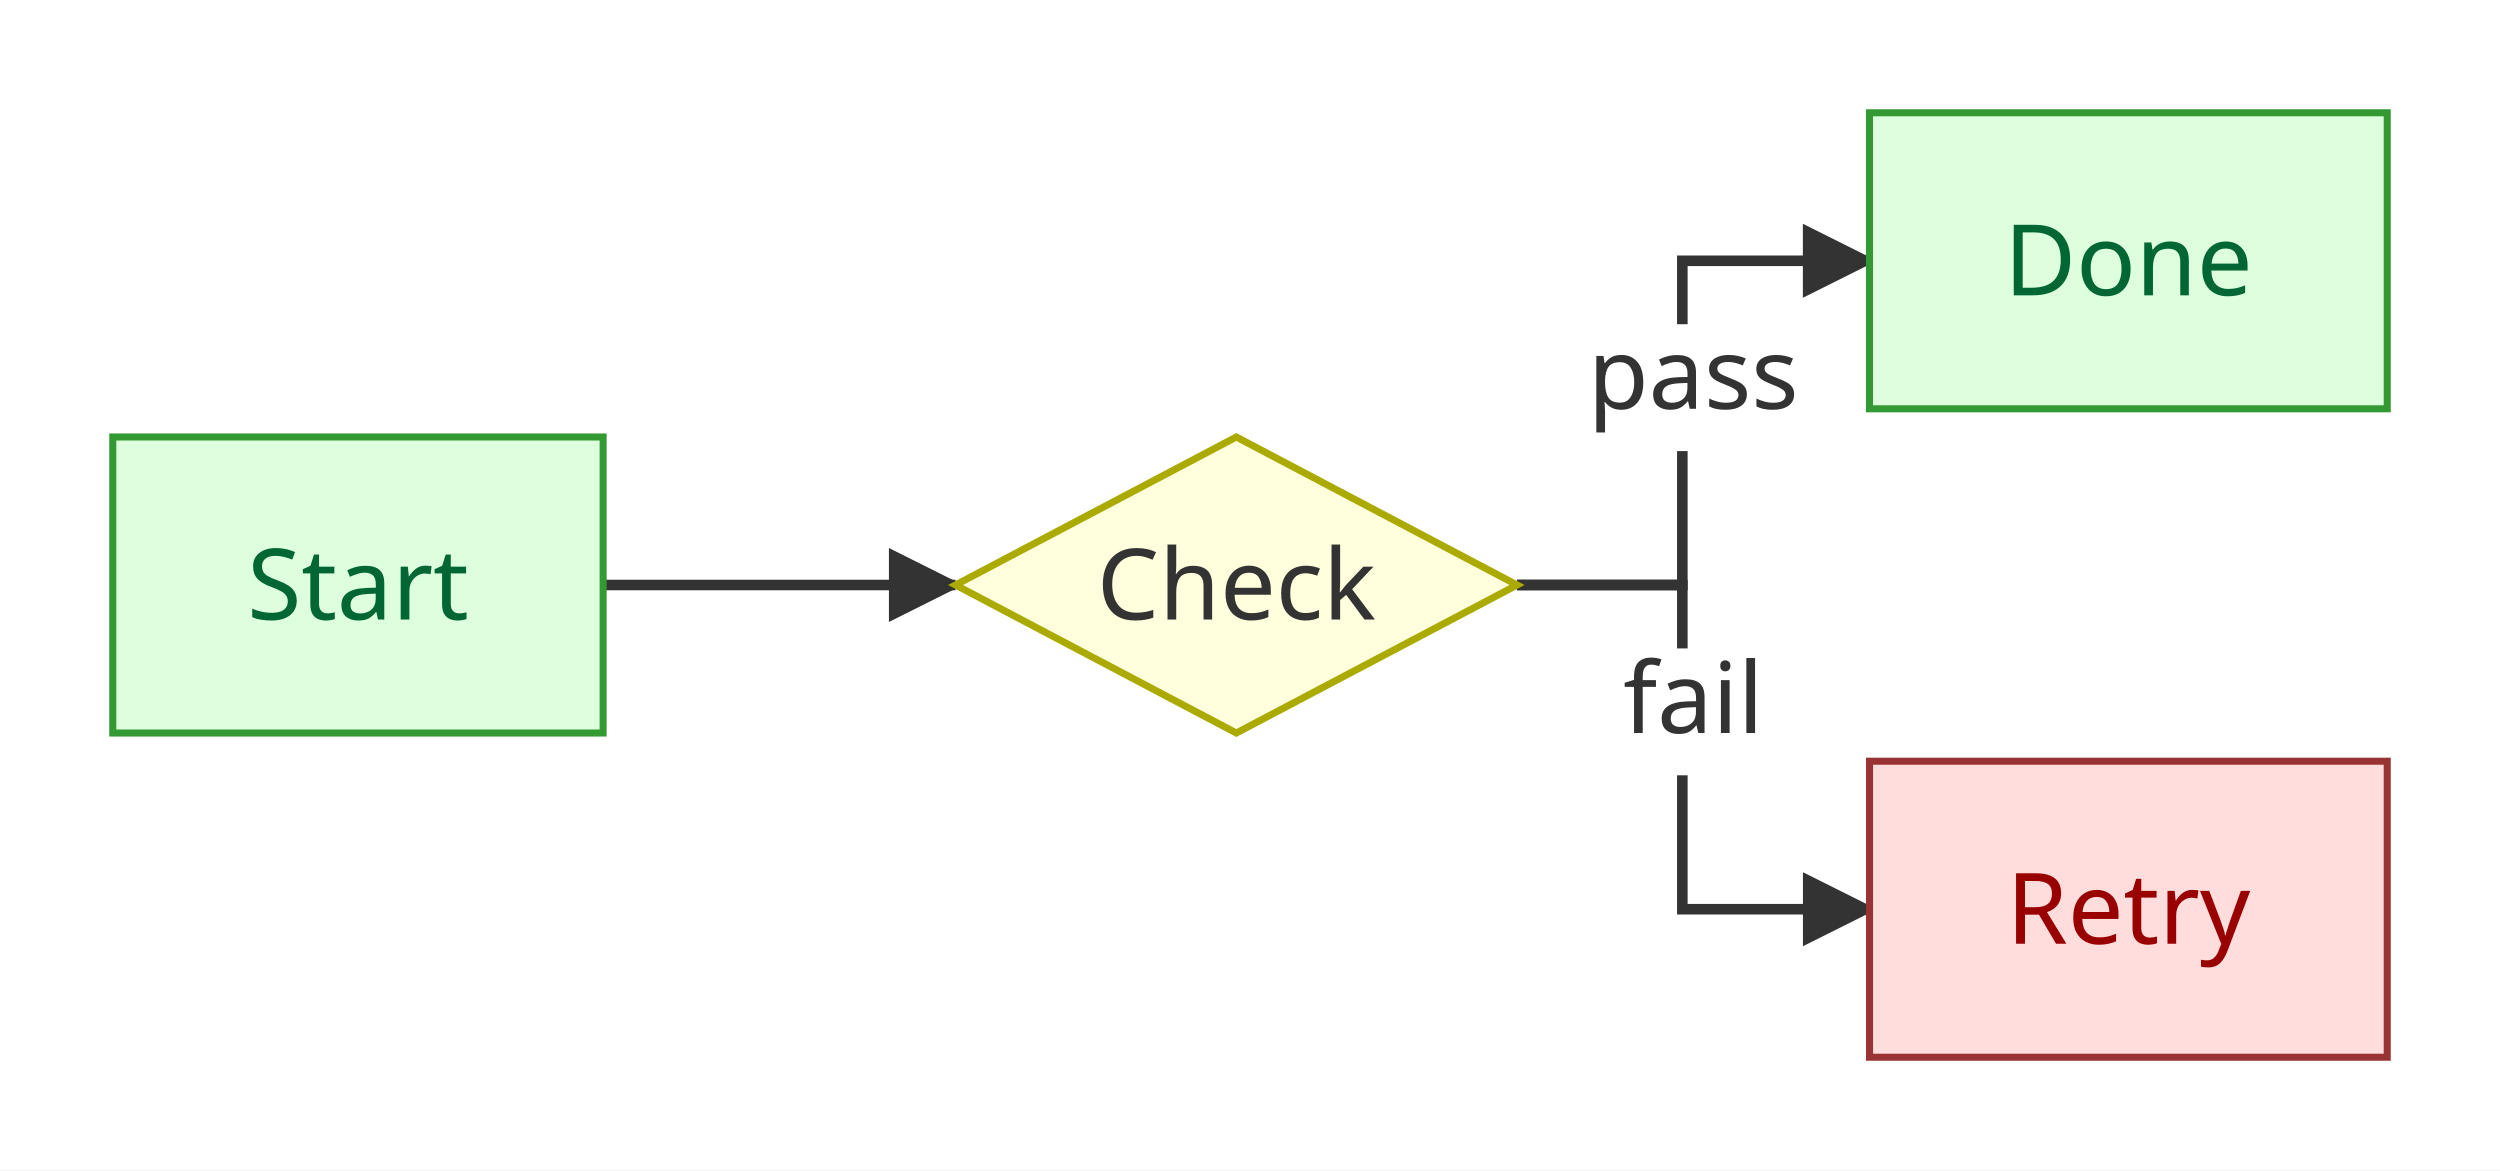
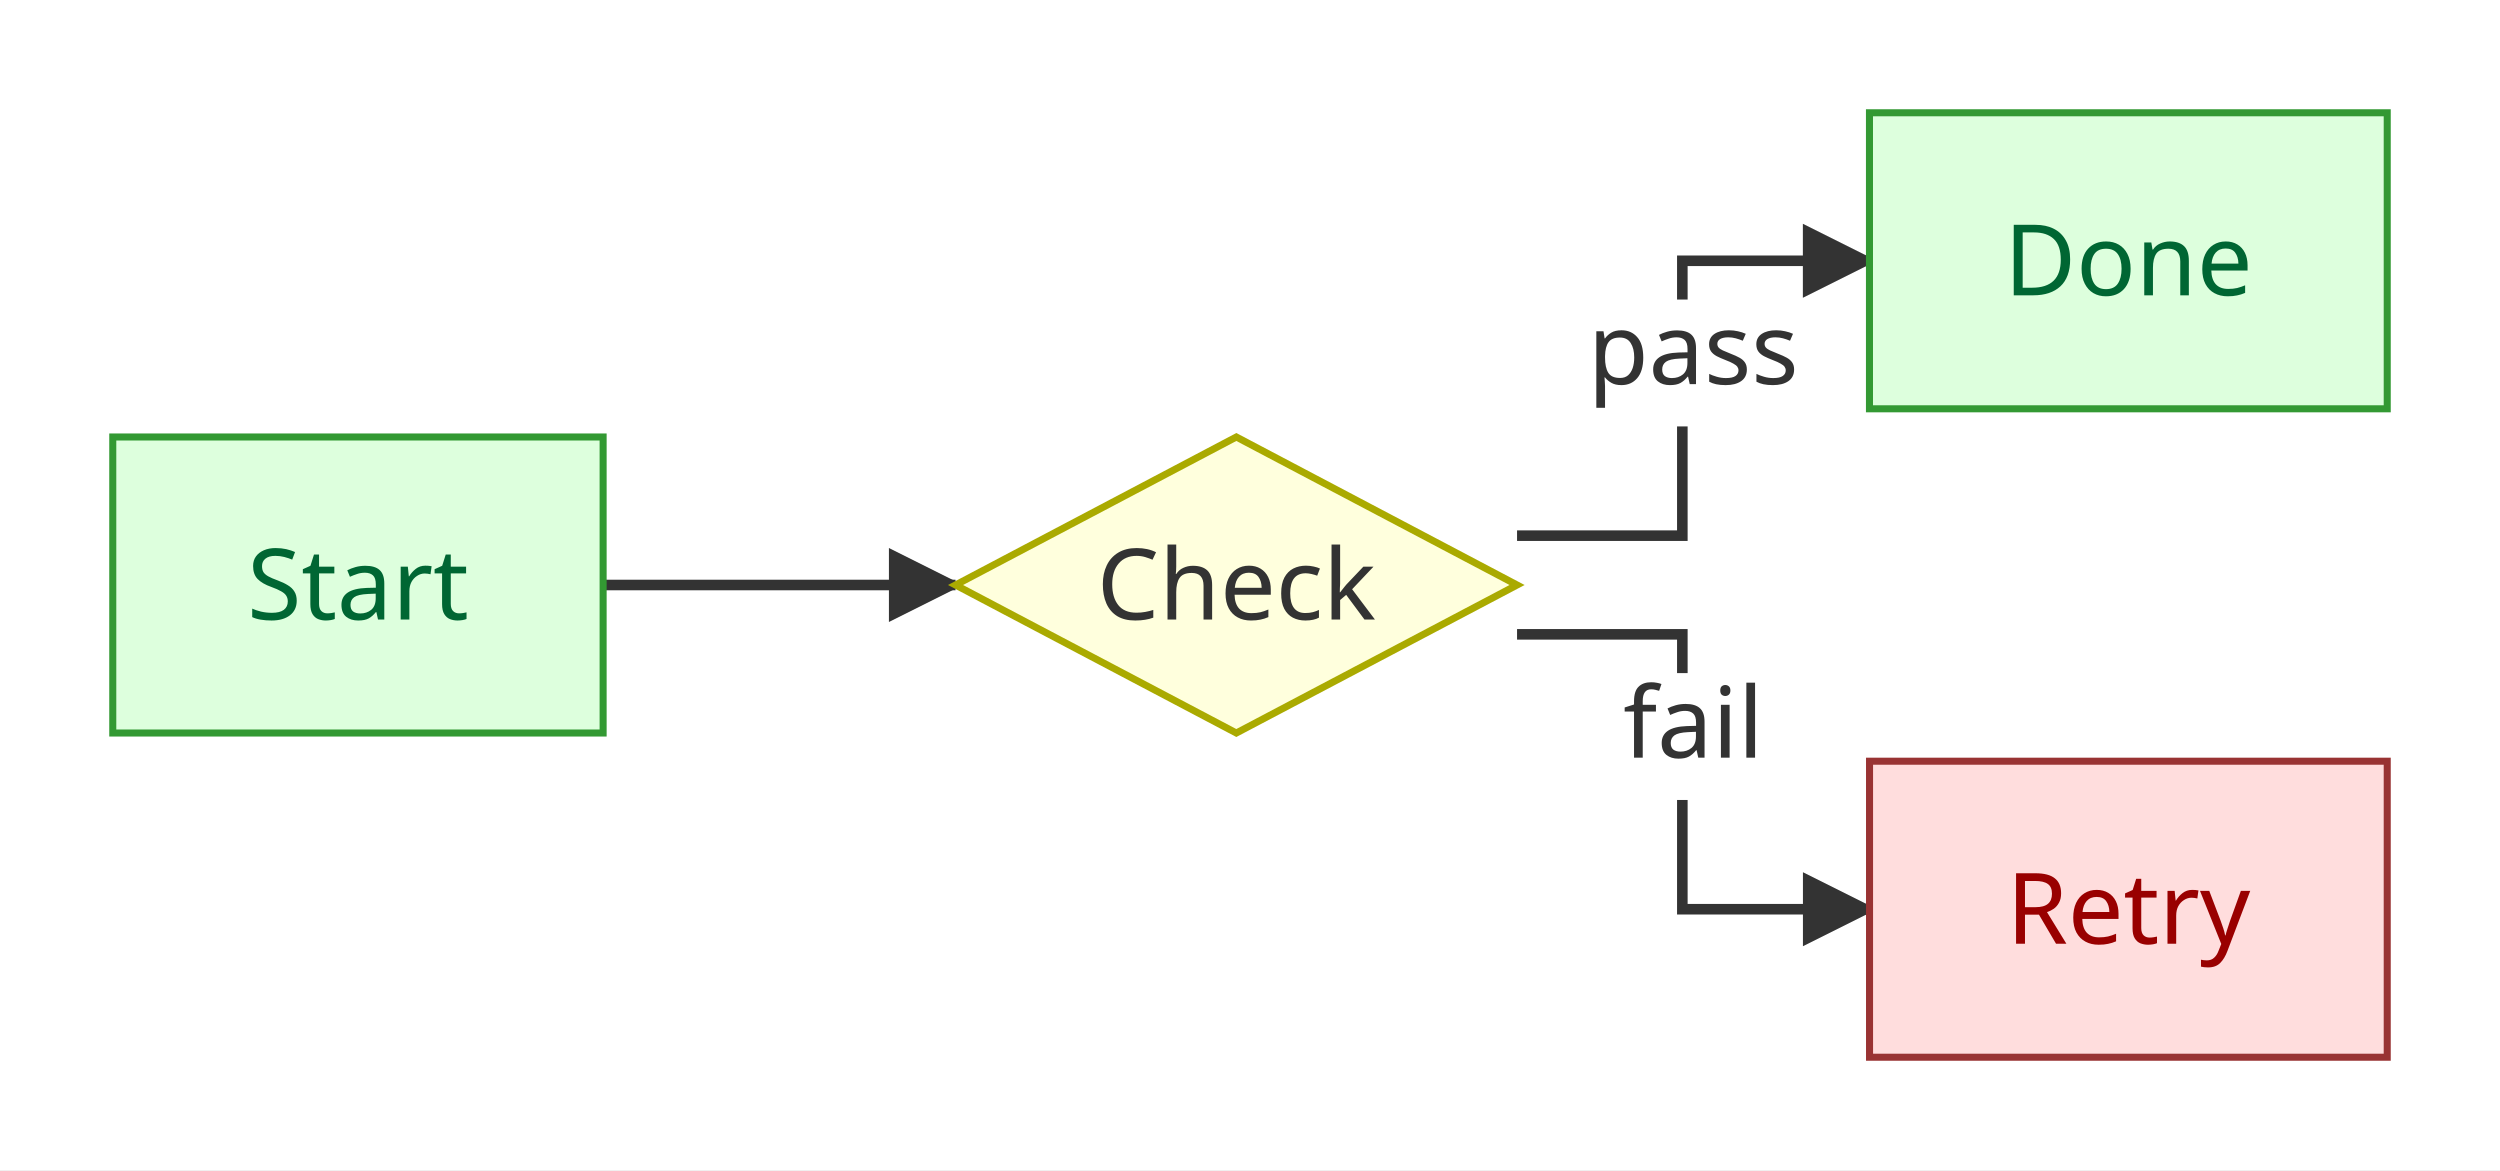
<svg xmlns="http://www.w3.org/2000/svg" role="img" width="354.7" height="166" viewBox="0 0 354.7 166" font-family="sans-serif" font-size="14">
  <defs>
    <marker id="arrow" viewBox="0 0 10 10" refX="9" refY="5" markerWidth="7" markerHeight="7" orient="auto-start-reverse">
      <path d="M0,0 L10,5 L0,10 z" fill="#333333" />
    </marker>
  </defs>
  <rect width="100%" height="100%" fill="#ffffff" />
  <g transform="translate(16,16)">
    <path d="M69.57,67 L119.57,67" fill="none" stroke="#333333" stroke-width="1.5" marker-end="url(#arrow)" />
-     <path d="M199.24,67 L222.69,67 L222.69,21 L249.24,21" fill="none" stroke="#333333" stroke-width="1.5" marker-end="url(#arrow)" />
-     <rect x="206.46" y="30" width="35.57" height="18" fill="#ffffff" />
-     <text x="224.24" y="44" fill="#333333" text-anchor="middle" dy="-2">pass</text>
-     <path d="M199.24,67 L222.69,67 L222.69,113 L249.25,113" fill="none" stroke="#333333" stroke-width="1.5" marker-end="url(#arrow)" />
-     <rect x="212.3" y="76" width="23.89" height="18" fill="#ffffff" />
-     <text x="224.25" y="90" fill="#333333" text-anchor="middle" dy="-2">fail</text>
+     <path d="M199.24,60 L222.69,60 L222.69,21 L249.24,21" fill="none" stroke="#333333" stroke-width="1.5" marker-end="url(#arrow)" />
+     <rect x="206.46" y="26.5" width="35.57" height="18" fill="#ffffff" />
+     <text x="224.24" y="40.5" fill="#333333" text-anchor="middle" dy="-2">pass</text>
+     <path d="M199.24,74 L222.69,74 L222.69,113 L249.25,113" fill="none" stroke="#333333" stroke-width="1.5" marker-end="url(#arrow)" />
+     <rect x="212.3" y="79.5" width="23.89" height="18" fill="#ffffff" />
+     <text x="224.25" y="93.5" fill="#333333" text-anchor="middle" dy="-2">fail</text>
    <rect x="0" y="46" width="69.57" height="42" fill="#dfd" stroke="#393" />
    <text fill="#063" text-anchor="middle">
      <tspan x="34.78" y="71.9">Start</tspan>
    </text>
    <polygon points="159.41,46 199.24,67 159.41,88 119.57,67" fill="#ffd" stroke="#aa0" />
    <text fill="#333333" text-anchor="middle">
      <tspan x="159.41" y="71.9">Check</tspan>
    </text>
    <rect x="249.24" y="0" width="73.46" height="42" fill="#dfd" stroke="#393" />
    <text fill="#063" text-anchor="middle">
      <tspan x="285.97" y="25.9">Done</tspan>
    </text>
    <rect x="249.25" y="92" width="73.45" height="42" fill="#fdd" stroke="#933" />
    <text fill="#900" text-anchor="middle">
      <tspan x="285.97" y="117.9">Retry</tspan>
    </text>
  </g>
</svg>
